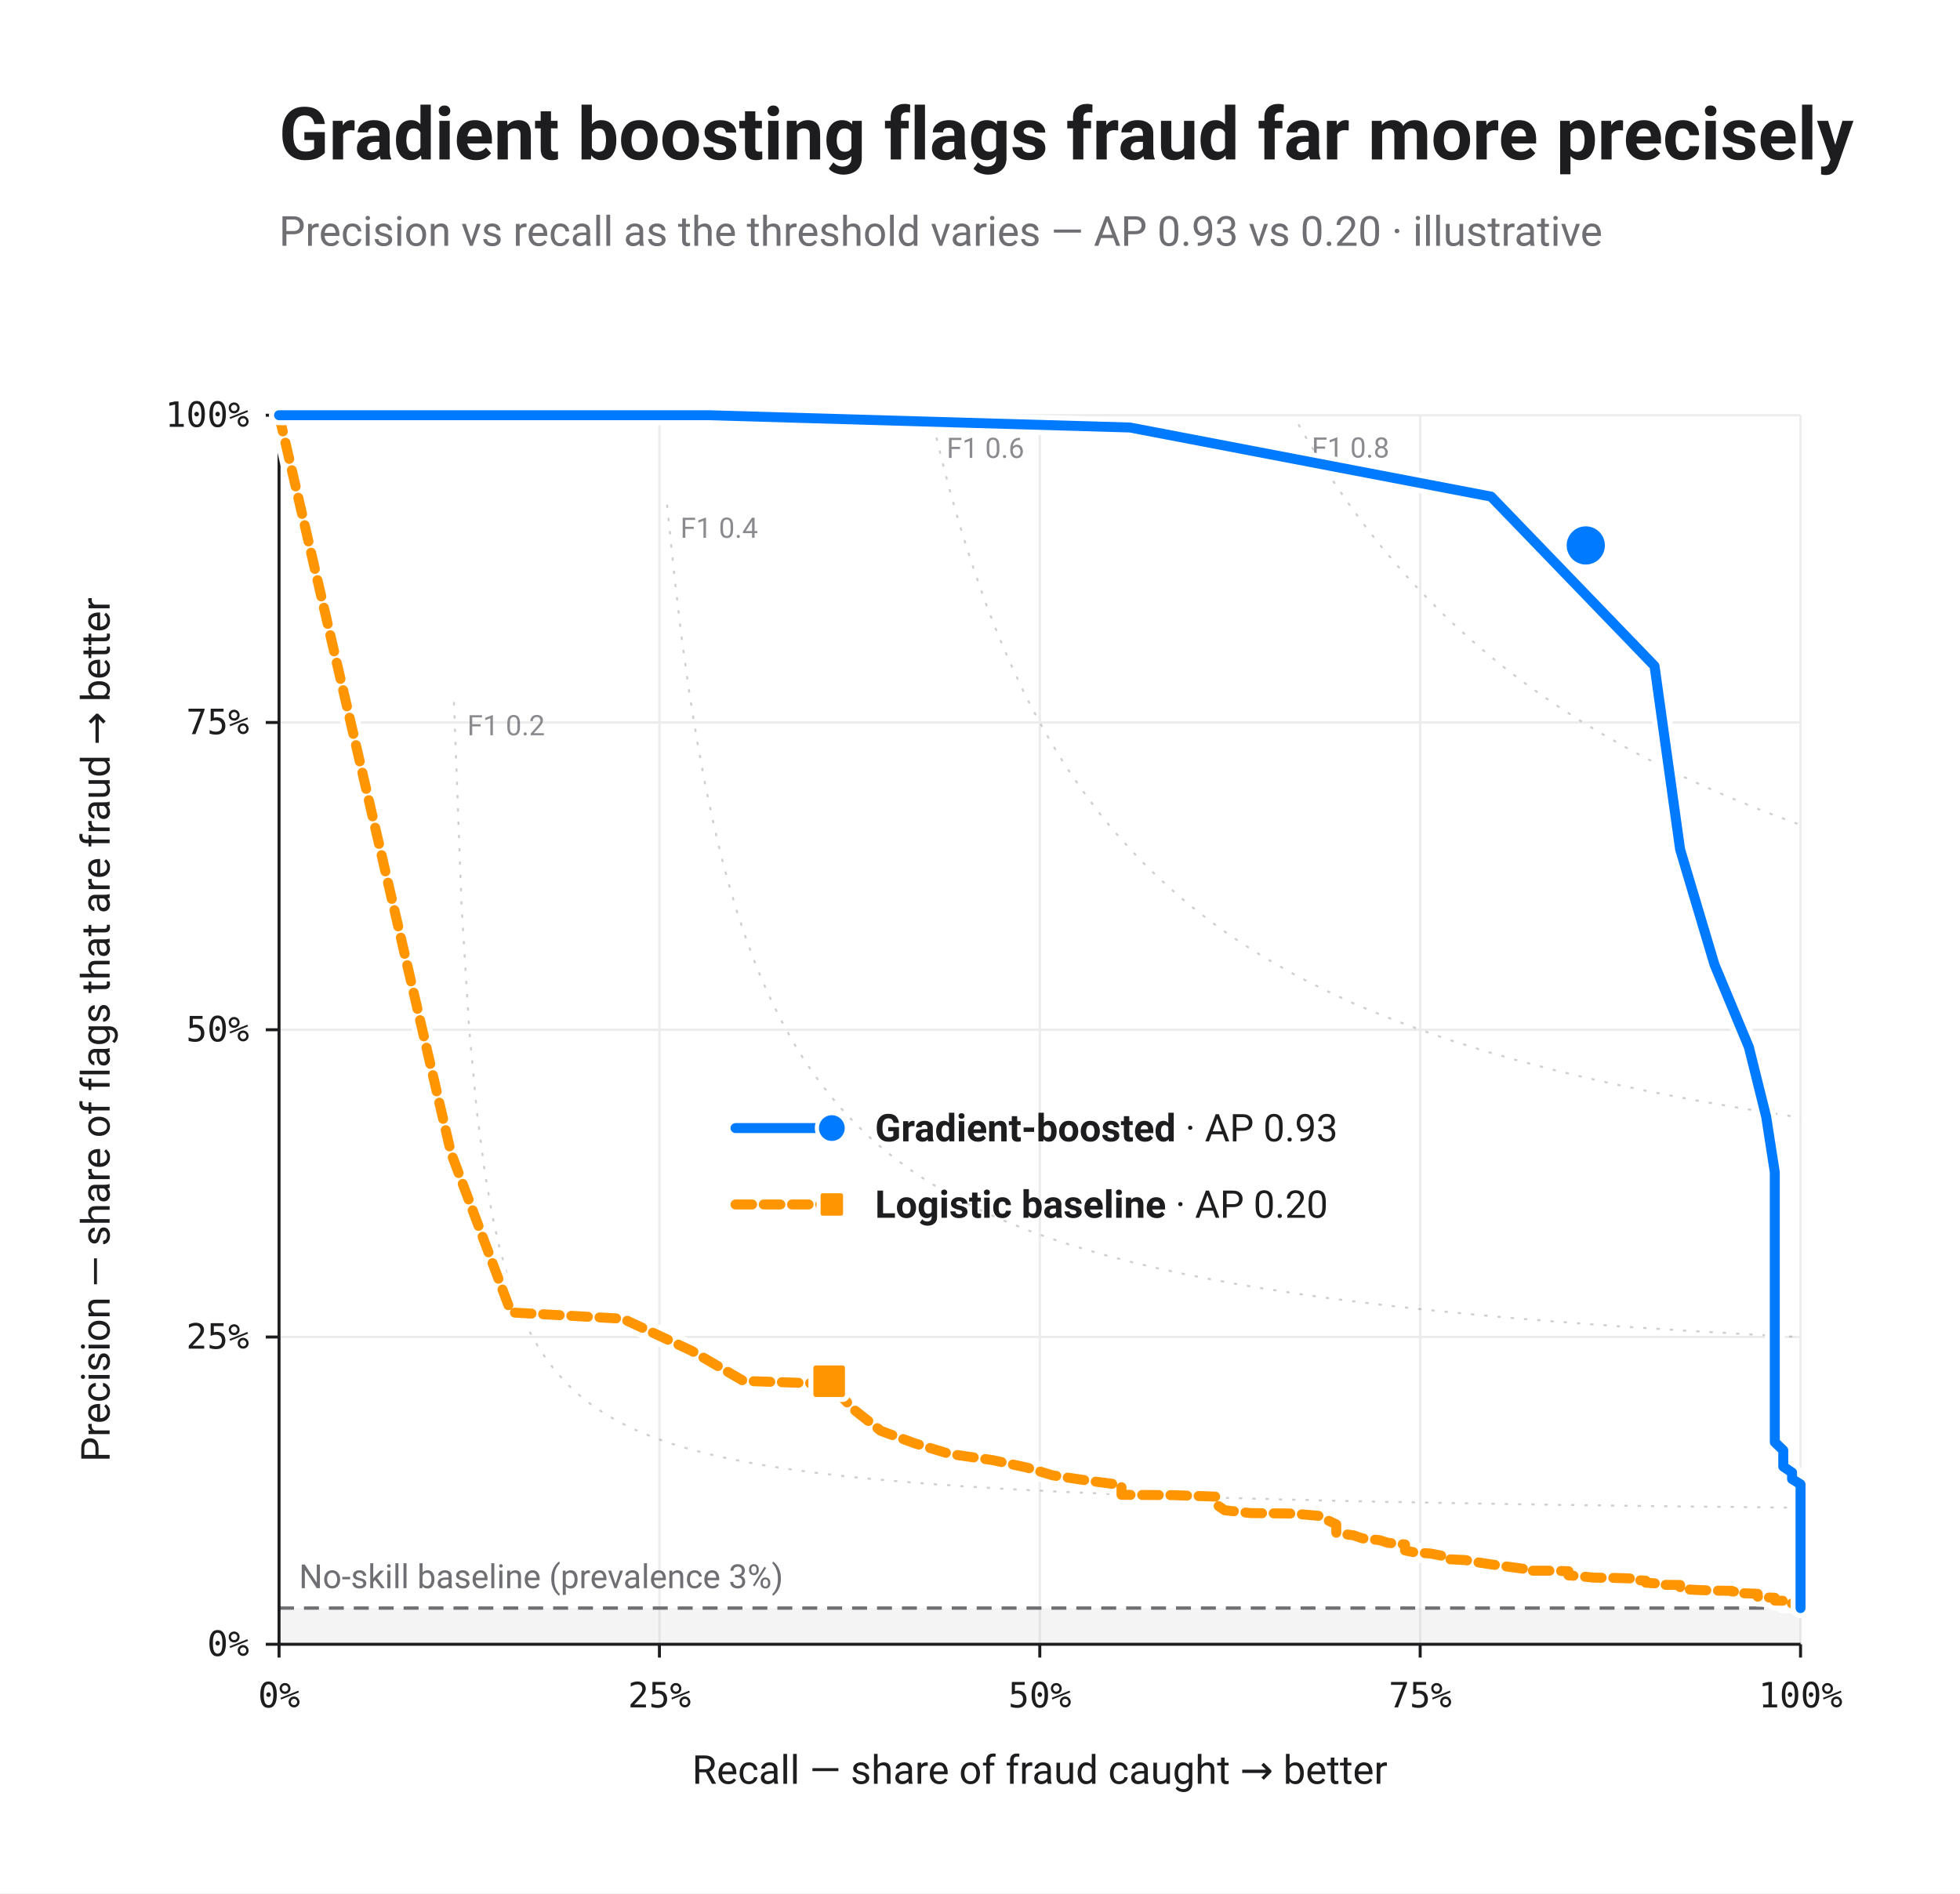
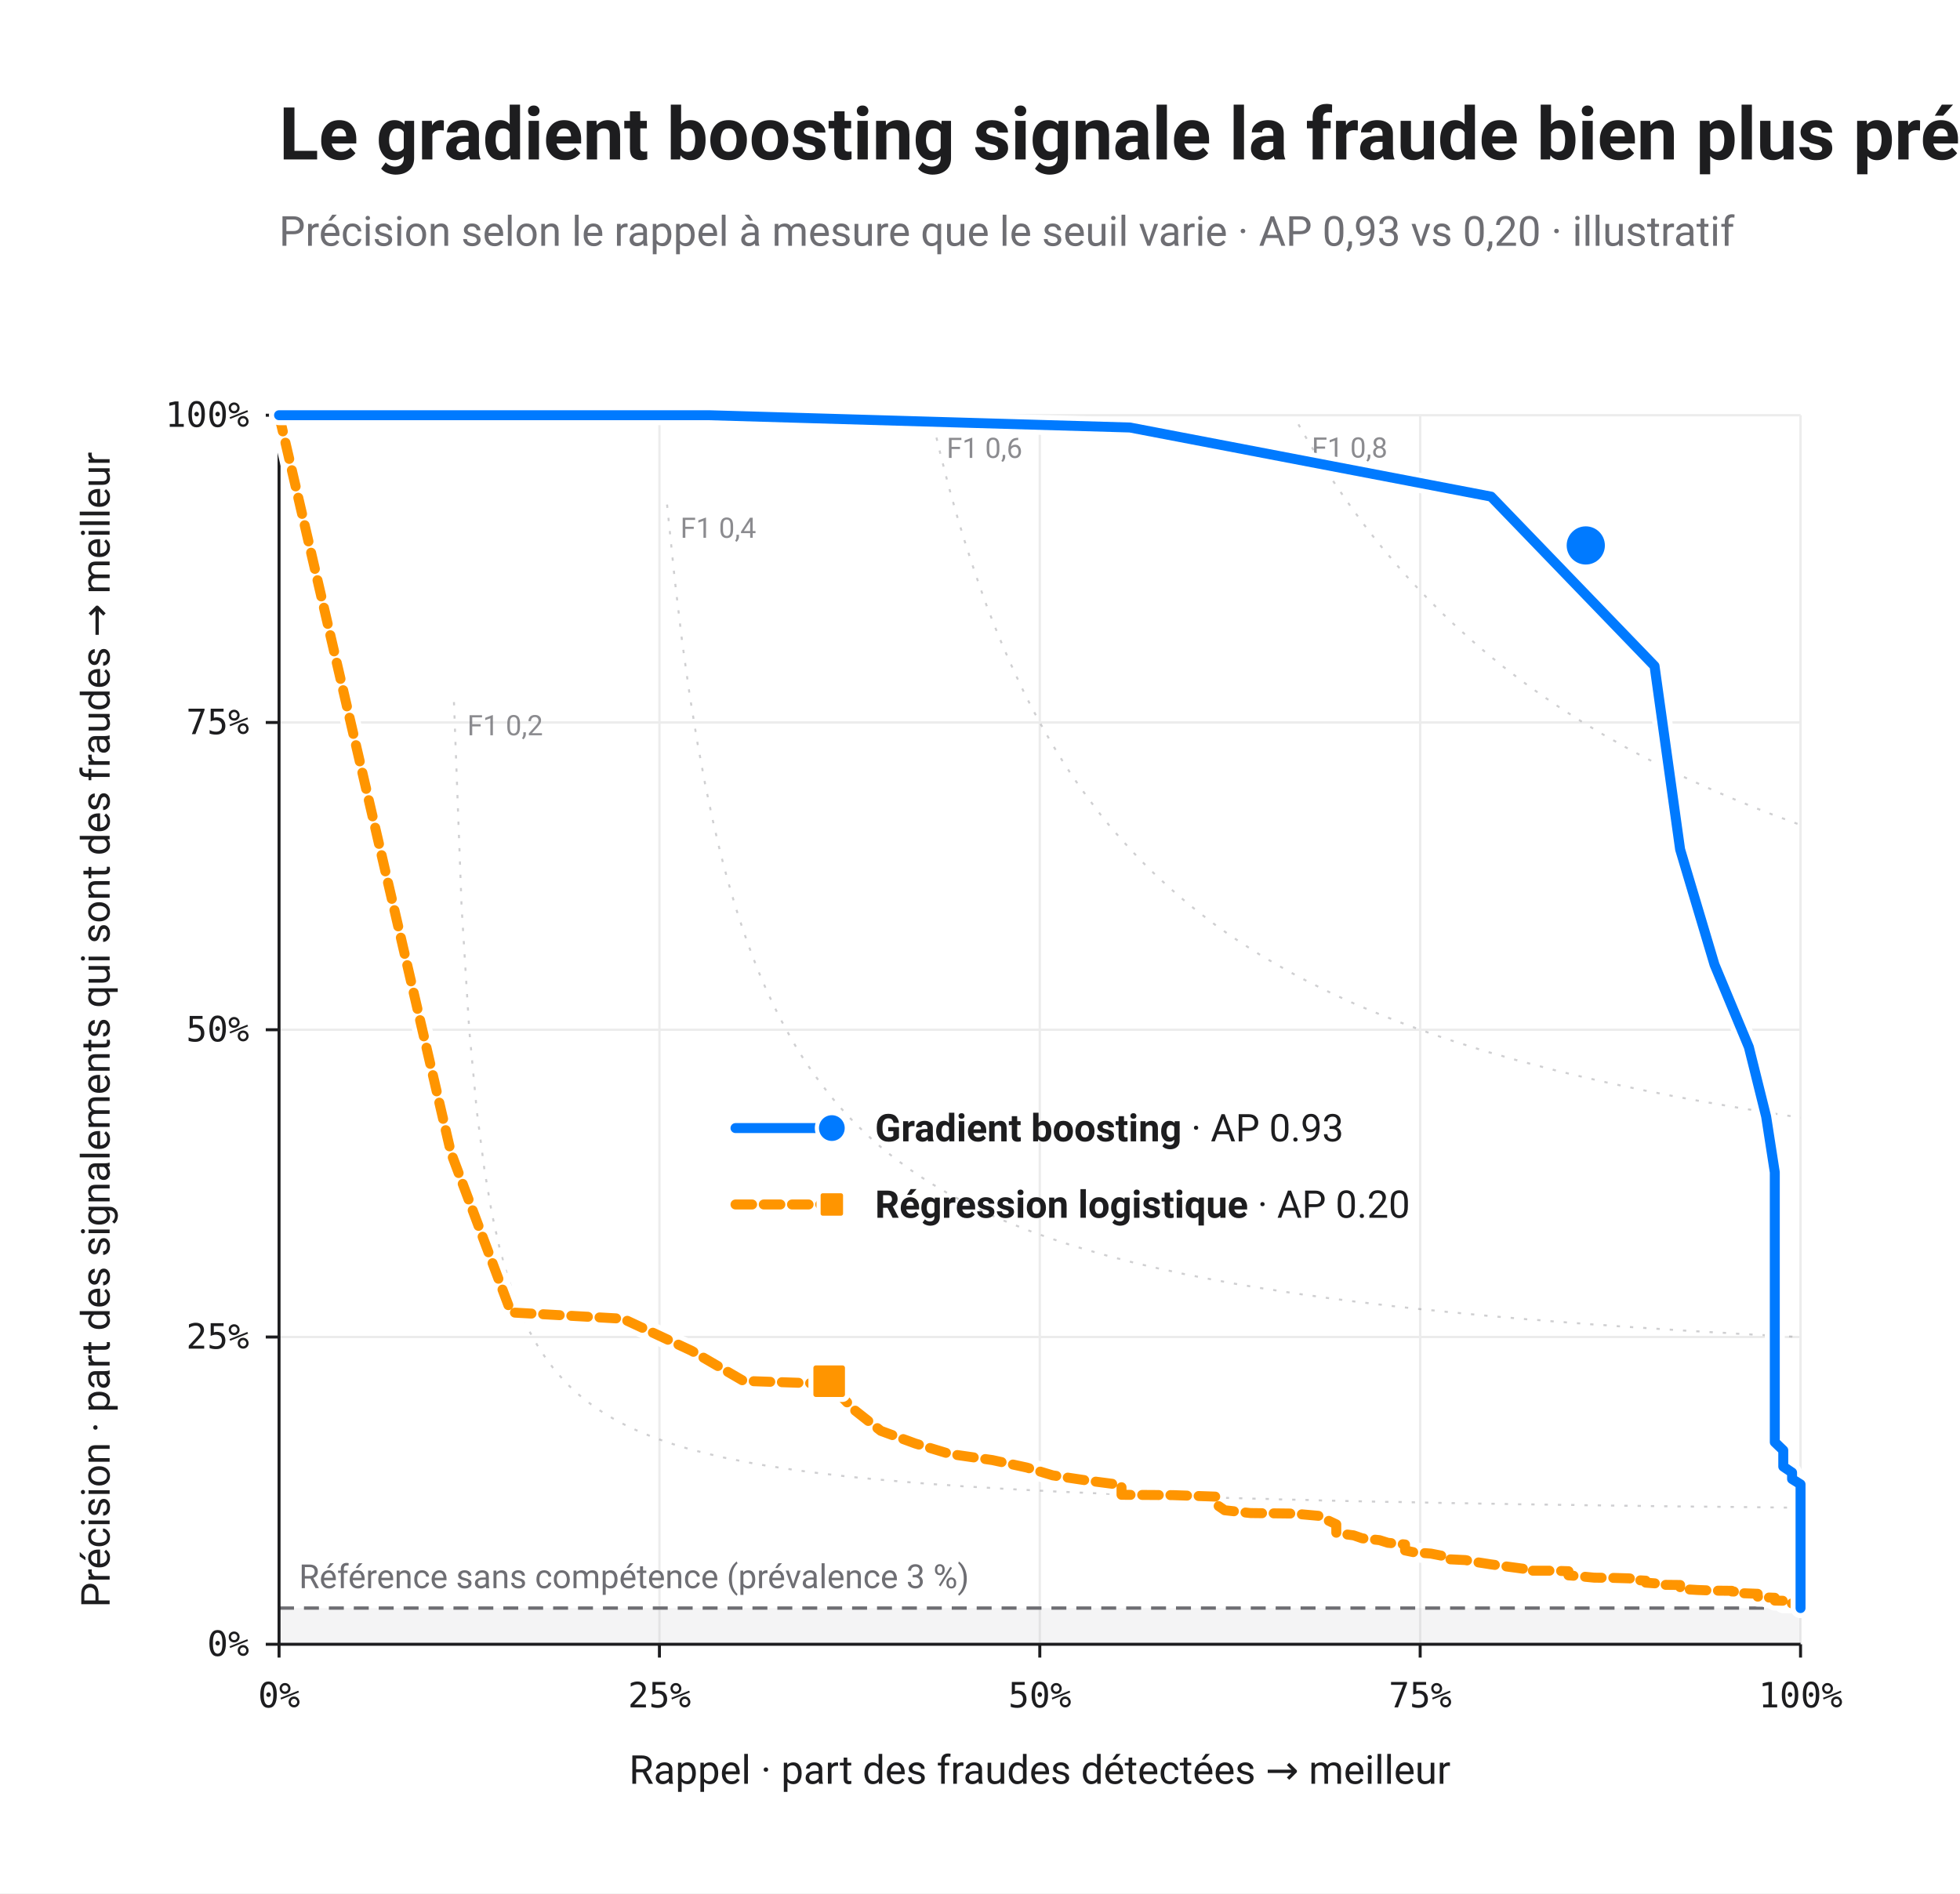
<svg xmlns="http://www.w3.org/2000/svg" width="1180" height="1140" viewBox="0 0 1180 1140" font-family="Roboto, system-ui, sans-serif" role="img" aria-labelledby="pr-title pr-desc">
  <style>.op{cursor:pointer}.op .halo{opacity:0}.op:hover .halo,.op:focus .halo{opacity:1}.op:focus{outline:none}.curve{cursor:pointer}</style>
  <rect width="1180" height="1140" fill="#FFFFFF" />
-   <text x="168" y="96" font-size="44" font-weight="700" fill="#1D1D1F">Gradient boosting flags fraud far more precisely</text>
-   <text x="168" y="148" font-size="25" fill="#6E6E73">Precision vs recall as the threshold varies — AP 0.93 vs 0.20 · illustrative</text>
+   <text x="168" y="96" font-size="44" font-weight="700" fill="#1D1D1F">Le gradient boosting signale la fraude bien plus précisément</text>
+   <text x="168" y="148" font-size="25" fill="#6E6E73">Précision selon le rappel à mesure que le seuil varie · AP 0,93 vs 0,20 · illustratif</text>
  <line x1="168.0" y1="250.0" x2="168.0" y2="990.0" stroke="#ECECEC" stroke-width="1.4" />
  <line x1="168.0" y1="990.0" x2="1084.0" y2="990.0" stroke="#ECECEC" stroke-width="1.4" />
  <line x1="397.0" y1="250.0" x2="397.0" y2="990.0" stroke="#ECECEC" stroke-width="1.4" />
  <line x1="168.0" y1="805.0" x2="1084.0" y2="805.0" stroke="#ECECEC" stroke-width="1.4" />
  <line x1="626.0" y1="250.0" x2="626.0" y2="990.0" stroke="#ECECEC" stroke-width="1.4" />
  <line x1="168.0" y1="620.0" x2="1084.0" y2="620.0" stroke="#ECECEC" stroke-width="1.4" />
  <line x1="855.0" y1="250.0" x2="855.0" y2="990.0" stroke="#ECECEC" stroke-width="1.4" />
  <line x1="168.0" y1="435.0" x2="1084.0" y2="435.0" stroke="#ECECEC" stroke-width="1.4" />
  <line x1="1084.0" y1="250.0" x2="1084.0" y2="990.0" stroke="#ECECEC" stroke-width="1.4" />
  <line x1="168.0" y1="250.0" x2="1084.0" y2="250.0" stroke="#ECECEC" stroke-width="1.4" />
  <rect x="168.0" y="968.2" width="916.0" height="21.8" fill="#8E8E93" fill-opacity="0.09" />
  <path d="M 273.3 422.7 L 277.9 546.0 L 282.5 620.0 L 287.1 669.3 L 291.7 704.6 L 296.2 731.0 L 300.8 751.6 L 305.4 768.0 L 310.0 781.5 L 314.6 792.7 L 319.1 802.2 L 323.7 810.3 L 328.3 817.3 L 332.9 823.5 L 337.5 828.9 L 342.0 833.8 L 346.6 838.1 L 351.2 842.0 L 355.8 845.5 L 360.4 848.7 L 364.9 851.7 L 369.5 854.3 L 374.1 856.8 L 378.7 859.1 L 383.3 861.2 L 387.8 863.1 L 392.4 865.0 L 397.0 866.7 L 401.6 868.3 L 406.2 869.8 L 410.7 871.2 L 415.3 872.5 L 419.9 873.7 L 424.5 874.9 L 429.1 876.0 L 433.6 877.1 L 438.2 878.1 L 442.8 879.0 L 447.4 879.9 L 452.0 880.8 L 456.5 881.6 L 461.1 882.4 L 465.7 883.1 L 470.3 883.8 L 474.9 884.5 L 479.4 885.2 L 484.0 885.8 L 488.6 886.4 L 493.2 887.0 L 497.8 887.5 L 502.3 888.1 L 506.9 888.6 L 511.5 889.1 L 516.1 889.6 L 520.7 890.0 L 525.2 890.5 L 529.8 890.9 L 534.4 891.3 L 539.0 891.7 L 543.6 892.1 L 548.1 892.5 L 552.7 892.9 L 557.3 893.2 L 561.9 893.6 L 566.5 893.9 L 571.0 894.2 L 575.6 894.6 L 580.2 894.9 L 584.8 895.2 L 589.4 895.4 L 593.9 895.7 L 598.5 896.0 L 603.1 896.3 L 607.7 896.5 L 612.3 896.8 L 616.8 897.0 L 621.4 897.3 L 626.0 897.5 L 630.6 897.7 L 635.2 898.0 L 639.7 898.2 L 644.3 898.4 L 648.9 898.6 L 653.5 898.8 L 658.1 899.0 L 662.6 899.2 L 667.2 899.4 L 671.8 899.6 L 676.4 899.7 L 681.0 899.9 L 685.5 900.1 L 690.1 900.3 L 694.7 900.4 L 699.3 900.6 L 703.9 900.7 L 708.4 900.9 L 713.0 901.1 L 717.6 901.2 L 722.2 901.3 L 726.8 901.5 L 731.3 901.6 L 735.9 901.8 L 740.5 901.9 L 745.1 902.0 L 749.7 902.2 L 754.2 902.3 L 758.8 902.4 L 763.4 902.5 L 768.0 902.7 L 772.6 902.8 L 777.1 902.9 L 781.7 903.0 L 786.3 903.1 L 790.9 903.2 L 795.5 903.4 L 800.0 903.5 L 804.6 903.6 L 809.2 903.7 L 813.8 903.8 L 818.4 903.9 L 822.9 904.0 L 827.5 904.1 L 832.1 904.2 L 836.7 904.3 L 841.3 904.3 L 845.8 904.4 L 850.4 904.5 L 855.0 904.6 L 859.6 904.7 L 864.2 904.8 L 868.7 904.9 L 873.3 905.0 L 877.9 905.0 L 882.5 905.1 L 887.1 905.2 L 891.6 905.3 L 896.2 905.4 L 900.8 905.4 L 905.4 905.5 L 910.0 905.6 L 914.5 905.7 L 919.1 905.7 L 923.7 905.8 L 928.3 905.9 L 932.9 905.9 L 937.4 906.0 L 942.0 906.1 L 946.6 906.1 L 951.2 906.2 L 955.8 906.3 L 960.3 906.3 L 964.9 906.4 L 969.5 906.5 L 974.1 906.5 L 978.7 906.6 L 983.2 906.6 L 987.8 906.7 L 992.4 906.8 L 997.0 906.8 L 1001.6 906.9 L 1006.1 906.9 L 1010.7 907.0 L 1015.3 907.0 L 1019.9 907.1 L 1024.5 907.1 L 1029.0 907.2 L 1033.6 907.2 L 1038.2 907.3 L 1042.8 907.3 L 1047.4 907.4 L 1051.9 907.4 L 1056.5 907.5 L 1061.1 907.5 L 1065.7 907.6 L 1070.3 907.6 L 1074.8 907.7 L 1079.4 907.7 L 1084.0 907.8" fill="none" stroke="#8E8E93" stroke-width="1.2" stroke-opacity="0.42" stroke-dasharray="2 6" />
-   <text x="281.3" y="442.7" font-size="17" fill="#6E6E73" fill-opacity="0.8">F1 0.2</text>
+   <text x="281.3" y="442.7" font-size="17" fill="#6E6E73" fill-opacity="0.8">F1 0,2</text>
  <path d="M 401.6 303.8 L 406.2 348.7 L 410.7 386.6 L 415.3 419.1 L 419.9 447.3 L 424.5 472.0 L 429.1 493.8 L 433.6 513.1 L 438.2 530.4 L 442.8 546.0 L 447.4 560.1 L 452.0 572.9 L 456.5 584.6 L 461.1 595.3 L 465.7 605.2 L 470.3 614.3 L 474.9 622.7 L 479.4 630.6 L 484.0 637.9 L 488.6 644.7 L 493.2 651.0 L 497.8 657.0 L 502.3 662.6 L 506.9 667.9 L 511.5 672.9 L 516.1 677.6 L 520.7 682.0 L 525.2 686.2 L 529.8 690.2 L 534.4 694.0 L 539.0 697.6 L 543.6 701.0 L 548.1 704.3 L 552.7 707.5 L 557.3 710.4 L 561.9 713.3 L 566.5 716.0 L 571.0 718.7 L 575.6 721.2 L 580.2 723.6 L 584.8 725.9 L 589.4 728.2 L 593.9 730.3 L 598.5 732.4 L 603.1 734.4 L 607.7 736.3 L 612.3 738.1 L 616.8 739.9 L 621.4 741.7 L 626.0 743.3 L 630.6 745.0 L 635.2 746.5 L 639.7 748.0 L 644.3 749.5 L 648.9 750.9 L 653.5 752.3 L 658.1 753.6 L 662.6 754.9 L 667.2 756.2 L 671.8 757.4 L 676.4 758.6 L 681.0 759.8 L 685.5 760.9 L 690.1 762.0 L 694.7 763.1 L 699.3 764.1 L 703.9 765.1 L 708.4 766.1 L 713.0 767.1 L 717.6 768.0 L 722.2 768.9 L 726.8 769.8 L 731.3 770.7 L 735.9 771.5 L 740.5 772.4 L 745.1 773.2 L 749.7 774.0 L 754.2 774.7 L 758.8 775.5 L 763.4 776.2 L 768.0 776.9 L 772.6 777.7 L 777.1 778.3 L 781.7 779.0 L 786.3 779.7 L 790.9 780.3 L 795.5 781.0 L 800.0 781.6 L 804.6 782.2 L 809.2 782.8 L 813.8 783.4 L 818.4 784.0 L 822.9 784.5 L 827.5 785.1 L 832.1 785.6 L 836.7 786.2 L 841.3 786.7 L 845.8 787.2 L 850.4 787.7 L 855.0 788.2 L 859.6 788.7 L 864.2 789.1 L 868.7 789.6 L 873.3 790.1 L 877.9 790.5 L 882.5 791.0 L 887.1 791.4 L 891.6 791.8 L 896.2 792.3 L 900.8 792.7 L 905.4 793.1 L 910.0 793.5 L 914.5 793.9 L 919.1 794.3 L 923.7 794.6 L 928.3 795.0 L 932.9 795.4 L 937.4 795.8 L 942.0 796.1 L 946.6 796.5 L 951.2 796.8 L 955.8 797.2 L 960.3 797.5 L 964.9 797.8 L 969.5 798.1 L 974.1 798.5 L 978.7 798.8 L 983.2 799.1 L 987.8 799.4 L 992.4 799.7 L 997.0 800.0 L 1001.6 800.3 L 1006.1 800.6 L 1010.7 800.9 L 1015.3 801.2 L 1019.9 801.5 L 1024.5 801.7 L 1029.0 802.0 L 1033.6 802.3 L 1038.2 802.5 L 1042.8 802.8 L 1047.4 803.1 L 1051.9 803.3 L 1056.5 803.6 L 1061.1 803.8 L 1065.7 804.1 L 1070.3 804.3 L 1074.8 804.5 L 1079.4 804.8 L 1084.0 805.0" fill="none" stroke="#8E8E93" stroke-width="1.2" stroke-opacity="0.42" stroke-dasharray="2 6" />
-   <text x="409.6" y="323.8" font-size="17" fill="#6E6E73" fill-opacity="0.8">F1 0.4</text>
+   <text x="409.6" y="323.8" font-size="17" fill="#6E6E73" fill-opacity="0.8">F1 0,4</text>
  <path d="M 561.9 255.7 L 566.5 274.7 L 571.0 292.3 L 575.6 308.7 L 580.2 324.0 L 584.8 338.3 L 589.4 351.8 L 593.9 364.4 L 598.5 376.2 L 603.1 387.4 L 607.7 398.0 L 612.3 408.0 L 616.8 417.5 L 621.4 426.5 L 626.0 435.0 L 630.6 443.1 L 635.2 450.9 L 639.7 458.2 L 644.3 465.3 L 648.9 472.0 L 653.5 478.4 L 658.1 484.6 L 662.6 490.5 L 667.2 496.2 L 671.8 501.6 L 676.4 506.8 L 681.0 511.8 L 685.5 516.7 L 690.1 521.3 L 694.7 525.8 L 699.3 530.1 L 703.9 534.3 L 708.4 538.3 L 713.0 542.2 L 717.6 546.0 L 722.2 549.6 L 726.8 553.2 L 731.3 556.6 L 735.9 559.9 L 740.5 563.1 L 745.1 566.2 L 749.7 569.2 L 754.2 572.1 L 758.8 575.0 L 763.4 577.7 L 768.0 580.4 L 772.6 583.0 L 777.1 585.5 L 781.7 588.0 L 786.3 590.4 L 790.9 592.7 L 795.5 595.0 L 800.0 597.2 L 804.6 599.4 L 809.2 601.5 L 813.8 603.6 L 818.4 605.6 L 822.9 607.5 L 827.5 609.4 L 832.1 611.3 L 836.7 613.1 L 841.3 614.9 L 845.8 616.6 L 850.4 618.3 L 855.0 620.0 L 859.6 621.6 L 864.2 623.2 L 868.7 624.8 L 873.3 626.3 L 877.9 627.8 L 882.5 629.2 L 887.1 630.7 L 891.6 632.1 L 896.2 633.5 L 900.8 634.8 L 905.4 636.1 L 910.0 637.4 L 914.5 638.7 L 919.1 639.9 L 923.7 641.1 L 928.3 642.3 L 932.9 643.5 L 937.4 644.7 L 942.0 645.8 L 946.6 646.9 L 951.2 648.0 L 955.8 649.1 L 960.3 650.1 L 964.9 651.2 L 969.5 652.2 L 974.1 653.2 L 978.7 654.2 L 983.2 655.1 L 987.8 656.1 L 992.4 657.0 L 997.0 657.9 L 1001.6 658.8 L 1006.1 659.7 L 1010.7 660.6 L 1015.3 661.4 L 1019.9 662.3 L 1024.5 663.1 L 1029.0 663.9 L 1033.6 664.7 L 1038.2 665.5 L 1042.8 666.3 L 1047.4 667.1 L 1051.9 667.8 L 1056.5 668.6 L 1061.1 669.3 L 1065.7 670.1 L 1070.3 670.8 L 1074.8 671.5 L 1079.4 672.2 L 1084.0 672.9" fill="none" stroke="#8E8E93" stroke-width="1.2" stroke-opacity="0.42" stroke-dasharray="2 6" />
-   <text x="569.9" y="275.7" font-size="17" fill="#6E6E73" fill-opacity="0.8">F1 0.6</text>
+   <text x="569.9" y="275.7" font-size="17" fill="#6E6E73" fill-opacity="0.8">F1 0,6</text>
  <path d="M 781.7 255.5 L 786.3 263.5 L 790.9 271.1 L 795.5 278.6 L 800.0 285.7 L 804.6 292.6 L 809.2 299.3 L 813.8 305.8 L 818.4 312.1 L 822.9 318.1 L 827.5 324.0 L 832.1 329.7 L 836.7 335.2 L 841.3 340.6 L 845.8 345.8 L 850.4 350.8 L 855.0 355.7 L 859.6 360.5 L 864.2 365.1 L 868.7 369.6 L 873.3 374.0 L 877.9 378.3 L 882.5 382.4 L 887.1 386.5 L 891.6 390.4 L 896.2 394.3 L 900.8 398.0 L 905.4 401.7 L 910.0 405.2 L 914.5 408.7 L 919.1 412.1 L 923.7 415.4 L 928.3 418.7 L 932.9 421.8 L 937.4 424.9 L 942.0 427.9 L 946.6 430.9 L 951.2 433.8 L 955.8 436.6 L 960.3 439.4 L 964.9 442.1 L 969.5 444.7 L 974.1 447.3 L 978.7 449.9 L 983.2 452.4 L 987.8 454.8 L 992.4 457.2 L 997.0 459.5 L 1001.6 461.8 L 1006.1 464.1 L 1010.7 466.3 L 1015.3 468.5 L 1019.9 470.6 L 1024.5 472.7 L 1029.0 474.7 L 1033.6 476.8 L 1038.2 478.7 L 1042.8 480.7 L 1047.4 482.6 L 1051.9 484.4 L 1056.5 486.3 L 1061.1 488.1 L 1065.7 489.9 L 1070.3 491.6 L 1074.8 493.3 L 1079.4 495.0 L 1084.0 496.7" fill="none" stroke="#8E8E93" stroke-width="1.2" stroke-opacity="0.42" stroke-dasharray="2 6" />
-   <text x="789.7" y="275.5" font-size="17" fill="#6E6E73" fill-opacity="0.8">F1 0.8</text>
+   <text x="789.7" y="275.5" font-size="17" fill="#6E6E73" fill-opacity="0.8">F1 0,8</text>
  <line x1="168.0" y1="968.2" x2="1084.0" y2="968.2" stroke="#6E6E73" stroke-width="2" stroke-dasharray="9 6" />
-   <text x="180.0" y="956.2" font-size="20" fill="#6E6E73">No-skill baseline (prevalence 3%)</text>
+   <text x="180.0" y="956.2" font-size="20" fill="#6E6E73">Référence sans compétence (prévalence 3 %)</text>
  <line x1="168.0" y1="990.0" x2="1084.0" y2="990.0" stroke="#1D1D1F" stroke-width="1.8" />
  <line x1="168.0" y1="250.0" x2="168.0" y2="990.0" stroke="#1D1D1F" stroke-width="1.8" />
  <line x1="168.0" y1="990.0" x2="168.0" y2="998.0" stroke="#1D1D1F" stroke-width="1.8" />
  <text x="168.0" y="1028.0" font-size="21" font-family="Roboto Mono, monospace" fill="#1D1D1F" text-anchor="middle">0%</text>
  <line x1="160.0" y1="990.0" x2="168.0" y2="990.0" stroke="#1D1D1F" stroke-width="1.8" />
  <text x="150.0" y="997.0" font-size="21" font-family="Roboto Mono, monospace" fill="#1D1D1F" text-anchor="end">0%</text>
  <line x1="397.0" y1="990.0" x2="397.0" y2="998.0" stroke="#1D1D1F" stroke-width="1.8" />
  <text x="397.0" y="1028.0" font-size="21" font-family="Roboto Mono, monospace" fill="#1D1D1F" text-anchor="middle">25%</text>
  <line x1="160.0" y1="805.0" x2="168.0" y2="805.0" stroke="#1D1D1F" stroke-width="1.8" />
  <text x="150.0" y="812.0" font-size="21" font-family="Roboto Mono, monospace" fill="#1D1D1F" text-anchor="end">25%</text>
  <line x1="626.0" y1="990.0" x2="626.0" y2="998.0" stroke="#1D1D1F" stroke-width="1.8" />
  <text x="626.0" y="1028.0" font-size="21" font-family="Roboto Mono, monospace" fill="#1D1D1F" text-anchor="middle">50%</text>
  <line x1="160.0" y1="620.0" x2="168.0" y2="620.0" stroke="#1D1D1F" stroke-width="1.8" />
  <text x="150.0" y="627.0" font-size="21" font-family="Roboto Mono, monospace" fill="#1D1D1F" text-anchor="end">50%</text>
  <line x1="855.0" y1="990.0" x2="855.0" y2="998.0" stroke="#1D1D1F" stroke-width="1.8" />
  <text x="855.0" y="1028.0" font-size="21" font-family="Roboto Mono, monospace" fill="#1D1D1F" text-anchor="middle">75%</text>
  <line x1="160.0" y1="435.0" x2="168.0" y2="435.0" stroke="#1D1D1F" stroke-width="1.8" />
  <text x="150.0" y="442.0" font-size="21" font-family="Roboto Mono, monospace" fill="#1D1D1F" text-anchor="end">75%</text>
  <line x1="1084.0" y1="990.0" x2="1084.0" y2="998.0" stroke="#1D1D1F" stroke-width="1.8" />
  <text x="1084.0" y="1028.0" font-size="21" font-family="Roboto Mono, monospace" fill="#1D1D1F" text-anchor="middle">100%</text>
  <line x1="160.0" y1="250.0" x2="168.0" y2="250.0" stroke="#1D1D1F" stroke-width="1.8" />
  <text x="150.0" y="257.0" font-size="21" font-family="Roboto Mono, monospace" fill="#1D1D1F" text-anchor="end">100%</text>
-   <text x="626.0" y="1074.0" font-size="24" fill="#1D1D1F" text-anchor="middle">Recall — share of fraud caught → better</text>
-   <text x="66.0" y="620.0" font-size="24" fill="#1D1D1F" text-anchor="middle" transform="rotate(-90 66.0 620.0)">Precision — share of flags that are fraud → better</text>
+   <text x="626.0" y="1074.0" font-size="24" fill="#1D1D1F" text-anchor="middle">Rappel · part des fraudes détectées → meilleur</text>
+   <text x="66.0" y="620.0" font-size="24" fill="#1D1D1F" text-anchor="middle" transform="rotate(-90 66.0 620.0)">Précision · part des signalements qui sont des fraudes → meilleur</text>
  <g class="curve" tabindex="0" role="img" aria-label="Logistic baseline: average precision 0.20">
    <path d="M 168.0 250.0 L 271.5 694.0 L 307.7 790.2 L 375.0 794.0 L 416.4 813.3 L 447.5 831.4 L 499.2 833.2 L 514.7 849.2 L 530.3 861.5 L 551.0 869.1 L 571.7 875.4 L 597.5 879.1 L 618.2 883.6 L 633.8 888.3 L 654.5 891.4 L 675.2 894.1 L 675.2 900.0 L 706.2 900.2 L 732.1 901.1 L 732.1 905.7 L 737.3 909.3 L 752.8 911.0 L 778.7 911.3 L 794.2 912.7 L 799.4 915.4 L 804.5 917.8 L 804.5 920.5 L 804.5 923.1 L 814.9 924.4 L 820.1 926.2 L 830.5 927.3 L 835.6 928.9 L 845.9 929.9 L 845.9 931.7 L 845.9 933.5 L 851.2 934.6 L 861.5 935.4 L 866.6 936.4 L 871.9 937.5 L 871.9 938.8 L 882.2 939.3 L 887.3 940.3 L 892.6 941.1 L 897.7 941.9 L 902.9 942.6 L 908.0 943.3 L 913.3 944.0 L 918.4 944.7 L 918.4 945.7 L 934.0 945.7 L 944.3 946.0 L 944.3 946.9 L 944.3 947.7 L 944.3 948.5 L 949.4 948.9 L 954.7 949.4 L 959.8 949.9 L 970.1 950.0 L 980.5 950.3 L 985.7 950.7 L 985.7 951.4 L 990.8 951.7 L 990.8 952.3 L 990.8 952.9 L 996.1 953.3 L 1001.2 953.7 L 1001.2 954.2 L 1011.5 954.3 L 1011.5 954.9 L 1011.5 955.3 L 1011.5 955.8 L 1011.5 956.3 L 1011.5 956.8 L 1016.8 957.0 L 1021.9 957.3 L 1027.1 957.5 L 1032.2 957.7 L 1042.6 957.8 L 1042.6 958.2 L 1047.8 958.4 L 1047.8 958.8 L 1047.8 959.2 L 1052.9 959.4 L 1058.2 959.6 L 1058.2 960.0 L 1058.2 960.3 L 1058.2 960.6 L 1058.2 961.0 L 1058.2 961.3 L 1063.3 961.4 L 1063.3 961.8 L 1068.5 962.0 L 1068.5 962.2 L 1068.5 962.5 L 1068.5 962.8 L 1068.5 963.1 L 1068.5 963.4 L 1068.5 963.7 L 1073.6 963.8 L 1073.6 964.0 L 1073.6 964.3 L 1073.6 964.5 L 1073.6 964.8 L 1073.6 965.1 L 1073.6 965.3 L 1078.9 965.4 L 1084.0 965.5 L 1084.0 965.7 L 1084.0 966.0 L 1084.0 966.2 L 1084.0 966.4 L 1084.0 966.6 L 1084.0 966.8 L 1084.0 967.0 L 1084.0 967.2 L 1084.0 967.4 L 1084.0 967.6 L 1084.0 967.8 L 1084.0 967.9 L 1084.0 968.2" fill="none" stroke="#FFFFFF" stroke-width="12" stroke-linecap="round" stroke-linejoin="round" />
    <path d="M 168.0 250.0 L 271.5 694.0 L 307.7 790.2 L 375.0 794.0 L 416.4 813.3 L 447.5 831.4 L 499.2 833.2 L 514.7 849.2 L 530.3 861.5 L 551.0 869.1 L 571.7 875.4 L 597.5 879.1 L 618.2 883.6 L 633.8 888.3 L 654.5 891.4 L 675.2 894.1 L 675.2 900.0 L 706.2 900.2 L 732.1 901.1 L 732.1 905.7 L 737.3 909.3 L 752.8 911.0 L 778.7 911.3 L 794.2 912.7 L 799.4 915.4 L 804.5 917.8 L 804.5 920.5 L 804.5 923.1 L 814.9 924.4 L 820.1 926.2 L 830.5 927.3 L 835.6 928.9 L 845.9 929.9 L 845.9 931.7 L 845.9 933.5 L 851.2 934.6 L 861.5 935.4 L 866.6 936.4 L 871.9 937.5 L 871.9 938.8 L 882.2 939.3 L 887.3 940.3 L 892.6 941.1 L 897.7 941.9 L 902.9 942.6 L 908.0 943.3 L 913.3 944.0 L 918.4 944.7 L 918.4 945.7 L 934.0 945.7 L 944.3 946.0 L 944.3 946.9 L 944.3 947.7 L 944.3 948.5 L 949.4 948.9 L 954.7 949.4 L 959.8 949.9 L 970.1 950.0 L 980.5 950.3 L 985.7 950.7 L 985.7 951.4 L 990.8 951.7 L 990.8 952.3 L 990.8 952.9 L 996.1 953.3 L 1001.2 953.7 L 1001.2 954.2 L 1011.5 954.3 L 1011.5 954.9 L 1011.5 955.3 L 1011.5 955.8 L 1011.5 956.3 L 1011.5 956.8 L 1016.8 957.0 L 1021.9 957.3 L 1027.1 957.5 L 1032.2 957.7 L 1042.6 957.8 L 1042.6 958.2 L 1047.8 958.4 L 1047.8 958.8 L 1047.8 959.2 L 1052.9 959.4 L 1058.2 959.6 L 1058.2 960.0 L 1058.2 960.3 L 1058.2 960.6 L 1058.2 961.0 L 1058.2 961.3 L 1063.3 961.4 L 1063.3 961.8 L 1068.5 962.0 L 1068.5 962.2 L 1068.5 962.5 L 1068.5 962.8 L 1068.5 963.1 L 1068.5 963.4 L 1068.5 963.7 L 1073.6 963.8 L 1073.6 964.0 L 1073.6 964.3 L 1073.6 964.5 L 1073.6 964.8 L 1073.6 965.1 L 1073.6 965.3 L 1078.9 965.4 L 1084.0 965.5 L 1084.0 965.7 L 1084.0 966.0 L 1084.0 966.2 L 1084.0 966.4 L 1084.0 966.6 L 1084.0 966.8 L 1084.0 967.0 L 1084.0 967.2 L 1084.0 967.4 L 1084.0 967.6 L 1084.0 967.8 L 1084.0 967.9 L 1084.0 968.2" fill="none" stroke="#FF9500" stroke-width="6" stroke-dasharray="10 7" stroke-linecap="round" stroke-linejoin="round" />
  </g>
  <g class="curve" tabindex="0" role="img" aria-label="Gradient-boosted: average precision 0.93">
    <path d="M 168.0 250.0 L 426.8 250.0 L 680.3 257.4 L 897.7 299.0 L 996.1 401.0 L 1011.5 511.4 L 1032.2 580.8 L 1052.9 630.5 L 1063.3 672.3 L 1068.5 705.8 L 1068.5 734.6 L 1068.5 757.6 L 1068.5 777.2 L 1068.5 793.5 L 1068.5 807.4 L 1068.5 819.7 L 1068.5 830.2 L 1068.5 839.8 L 1068.5 848.1 L 1068.5 855.5 L 1068.5 862.3 L 1068.5 868.3 L 1073.6 873.2 L 1073.6 878.3 L 1073.6 883.0 L 1078.9 886.6 L 1078.9 890.5 L 1084.0 893.7 L 1084.0 897.2 L 1084.0 900.4 L 1084.0 903.3 L 1084.0 906.2 L 1084.0 908.8 L 1084.0 911.3 L 1084.0 913.6 L 1084.0 915.8 L 1084.0 917.9 L 1084.0 919.8 L 1084.0 921.6 L 1084.0 923.4 L 1084.0 925.0 L 1084.0 926.7 L 1084.0 928.1 L 1084.0 929.6 L 1084.0 930.9 L 1084.0 932.3 L 1084.0 933.5 L 1084.0 934.7 L 1084.0 935.9 L 1084.0 936.9 L 1084.0 938.1 L 1084.0 939.1 L 1084.0 940.0 L 1084.0 941.0 L 1084.0 941.9 L 1084.0 942.8 L 1084.0 943.6 L 1084.0 944.4 L 1084.0 945.2 L 1084.0 946.0 L 1084.0 946.7 L 1084.0 947.4 L 1084.0 948.1 L 1084.0 948.8 L 1084.0 949.4 L 1084.0 950.0 L 1084.0 950.6 L 1084.0 951.2 L 1084.0 951.8 L 1084.0 952.3 L 1084.0 952.9 L 1084.0 953.4 L 1084.0 953.9 L 1084.0 954.4 L 1084.0 954.9 L 1084.0 955.4 L 1084.0 955.8 L 1084.0 956.3 L 1084.0 956.7 L 1084.0 957.1 L 1084.0 957.5 L 1084.0 958.0 L 1084.0 958.3 L 1084.0 958.7 L 1084.0 959.1 L 1084.0 959.4 L 1084.0 959.8 L 1084.0 960.1 L 1084.0 960.5 L 1084.0 960.8 L 1084.0 961.1 L 1084.0 961.4 L 1084.0 961.7 L 1084.0 962.1 L 1084.0 962.4 L 1084.0 962.6 L 1084.0 962.9 L 1084.0 963.2 L 1084.0 963.5 L 1084.0 963.7 L 1084.0 964.0 L 1084.0 964.2 L 1084.0 964.5 L 1084.0 964.8 L 1084.0 965.0 L 1084.0 965.3 L 1084.0 965.5 L 1084.0 965.7 L 1084.0 966.0 L 1084.0 966.2 L 1084.0 966.4 L 1084.0 966.6 L 1084.0 966.8 L 1084.0 967.0 L 1084.0 967.2 L 1084.0 967.4 L 1084.0 967.6 L 1084.0 967.8 L 1084.0 967.9 L 1084.0 968.2" fill="none" stroke="#FFFFFF" stroke-width="12" stroke-linecap="round" stroke-linejoin="round" />
    <path d="M 168.0 250.0 L 426.8 250.0 L 680.3 257.4 L 897.7 299.0 L 996.1 401.0 L 1011.5 511.4 L 1032.2 580.8 L 1052.9 630.5 L 1063.3 672.3 L 1068.5 705.8 L 1068.5 734.6 L 1068.5 757.6 L 1068.5 777.2 L 1068.5 793.5 L 1068.5 807.4 L 1068.5 819.7 L 1068.5 830.2 L 1068.5 839.8 L 1068.5 848.1 L 1068.5 855.5 L 1068.5 862.3 L 1068.5 868.3 L 1073.6 873.2 L 1073.6 878.3 L 1073.6 883.0 L 1078.9 886.6 L 1078.9 890.5 L 1084.0 893.7 L 1084.0 897.2 L 1084.0 900.4 L 1084.0 903.3 L 1084.0 906.2 L 1084.0 908.8 L 1084.0 911.3 L 1084.0 913.6 L 1084.0 915.8 L 1084.0 917.9 L 1084.0 919.8 L 1084.0 921.6 L 1084.0 923.4 L 1084.0 925.0 L 1084.0 926.7 L 1084.0 928.1 L 1084.0 929.6 L 1084.0 930.9 L 1084.0 932.3 L 1084.0 933.5 L 1084.0 934.7 L 1084.0 935.9 L 1084.0 936.9 L 1084.0 938.1 L 1084.0 939.1 L 1084.0 940.0 L 1084.0 941.0 L 1084.0 941.9 L 1084.0 942.8 L 1084.0 943.6 L 1084.0 944.4 L 1084.0 945.2 L 1084.0 946.0 L 1084.0 946.7 L 1084.0 947.4 L 1084.0 948.1 L 1084.0 948.8 L 1084.0 949.4 L 1084.0 950.0 L 1084.0 950.6 L 1084.0 951.2 L 1084.0 951.8 L 1084.0 952.3 L 1084.0 952.9 L 1084.0 953.4 L 1084.0 953.9 L 1084.0 954.4 L 1084.0 954.9 L 1084.0 955.4 L 1084.0 955.8 L 1084.0 956.3 L 1084.0 956.7 L 1084.0 957.1 L 1084.0 957.5 L 1084.0 958.0 L 1084.0 958.3 L 1084.0 958.7 L 1084.0 959.1 L 1084.0 959.4 L 1084.0 959.8 L 1084.0 960.1 L 1084.0 960.5 L 1084.0 960.8 L 1084.0 961.1 L 1084.0 961.4 L 1084.0 961.7 L 1084.0 962.1 L 1084.0 962.4 L 1084.0 962.6 L 1084.0 962.9 L 1084.0 963.2 L 1084.0 963.5 L 1084.0 963.7 L 1084.0 964.0 L 1084.0 964.2 L 1084.0 964.5 L 1084.0 964.8 L 1084.0 965.0 L 1084.0 965.3 L 1084.0 965.5 L 1084.0 965.7 L 1084.0 966.0 L 1084.0 966.2 L 1084.0 966.4 L 1084.0 966.6 L 1084.0 966.8 L 1084.0 967.0 L 1084.0 967.2 L 1084.0 967.4 L 1084.0 967.6 L 1084.0 967.8 L 1084.0 967.9 L 1084.0 968.2" fill="none" stroke="#007AFF" stroke-width="6" stroke-linecap="round" stroke-linejoin="round" />
  </g>
  <g class="op" tabindex="0" role="img" aria-label="Gradient-boosted — shipped (max-F1) operating point: recall 86%, precision 89%, F1 0.88">
    <circle class="halo" cx="954.7" cy="328.4" r="26" fill="#1D1D1F" fill-opacity="0.08" />
    <circle cx="954.7" cy="328.4" r="13" fill="#007AFF" stroke="#FFFFFF" stroke-width="3" />
  </g>
  <g class="op" tabindex="0" role="img" aria-label="Logistic baseline — shipped (max-F1) operating point: recall 36%, precision 21%, F1 0.27">
    <circle class="halo" cx="499.2" cy="831.6" r="26" fill="#1D1D1F" fill-opacity="0.08" />
    <rect x="488.2" y="820.6" width="22.0" height="22.0" rx="3" fill="#FF9500" stroke="#FFFFFF" stroke-width="3" />
  </g>
  <line x1="442.8" y1="679.2" x2="500.8" y2="679.2" stroke="#007AFF" stroke-width="6" stroke-linecap="round" />
  <circle cx="500.8" cy="679.2" r="9" fill="#007AFF" stroke="#FFFFFF" stroke-width="2.5" />
  <text x="526.8" y="687.2" font-size="23" fill="#1D1D1F">
-     <tspan font-weight="600">Gradient-boosted</tspan>  ·  AP 0.93</text>
+     <tspan font-weight="600">Gradient boosting</tspan>  ·  AP 0.93</text>
  <line x1="442.8" y1="725.2" x2="500.8" y2="725.2" stroke="#FF9500" stroke-width="6" stroke-dasharray="10 7" stroke-linecap="round" />
  <rect x="492.8" y="717.2" width="16.0" height="16.0" rx="2.5" fill="#FF9500" stroke="#FFFFFF" stroke-width="2.5" />
  <text x="526.8" y="733.2" font-size="23" fill="#1D1D1F">
-     <tspan font-weight="600">Logistic baseline</tspan>  ·  AP 0.20</text>
+     <tspan font-weight="600">Régression logistique</tspan>  ·  AP 0.20</text>
  <g data-fs-internal="" role="button" tabindex="0" aria-label="Toggle fullscreen" transform="translate(1132,14)" style="display:none;cursor:pointer">
    <rect x="0" y="0" width="34" height="34" rx="8" fill="#F2F3F5" />
    <path d="M6 13 V6 h7 M28 13 V6 h-7 M6 21 v7 h7 M28 21 v7 h-7" fill="none" stroke="#1D1D1F" stroke-width="2" stroke-linecap="round" />
  </g>
</svg>
